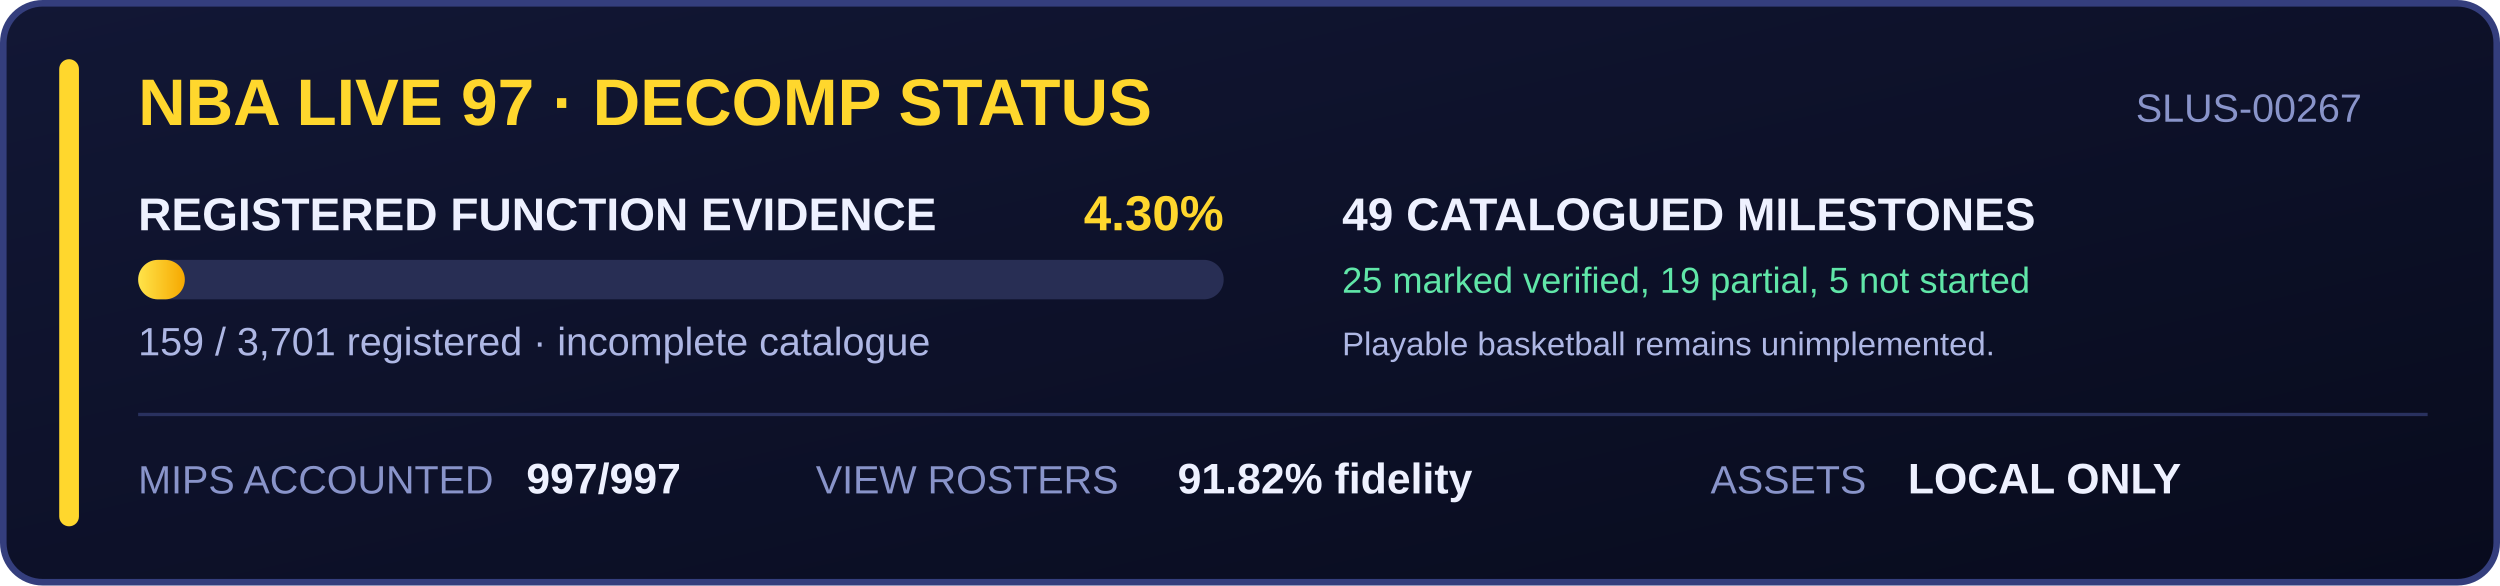
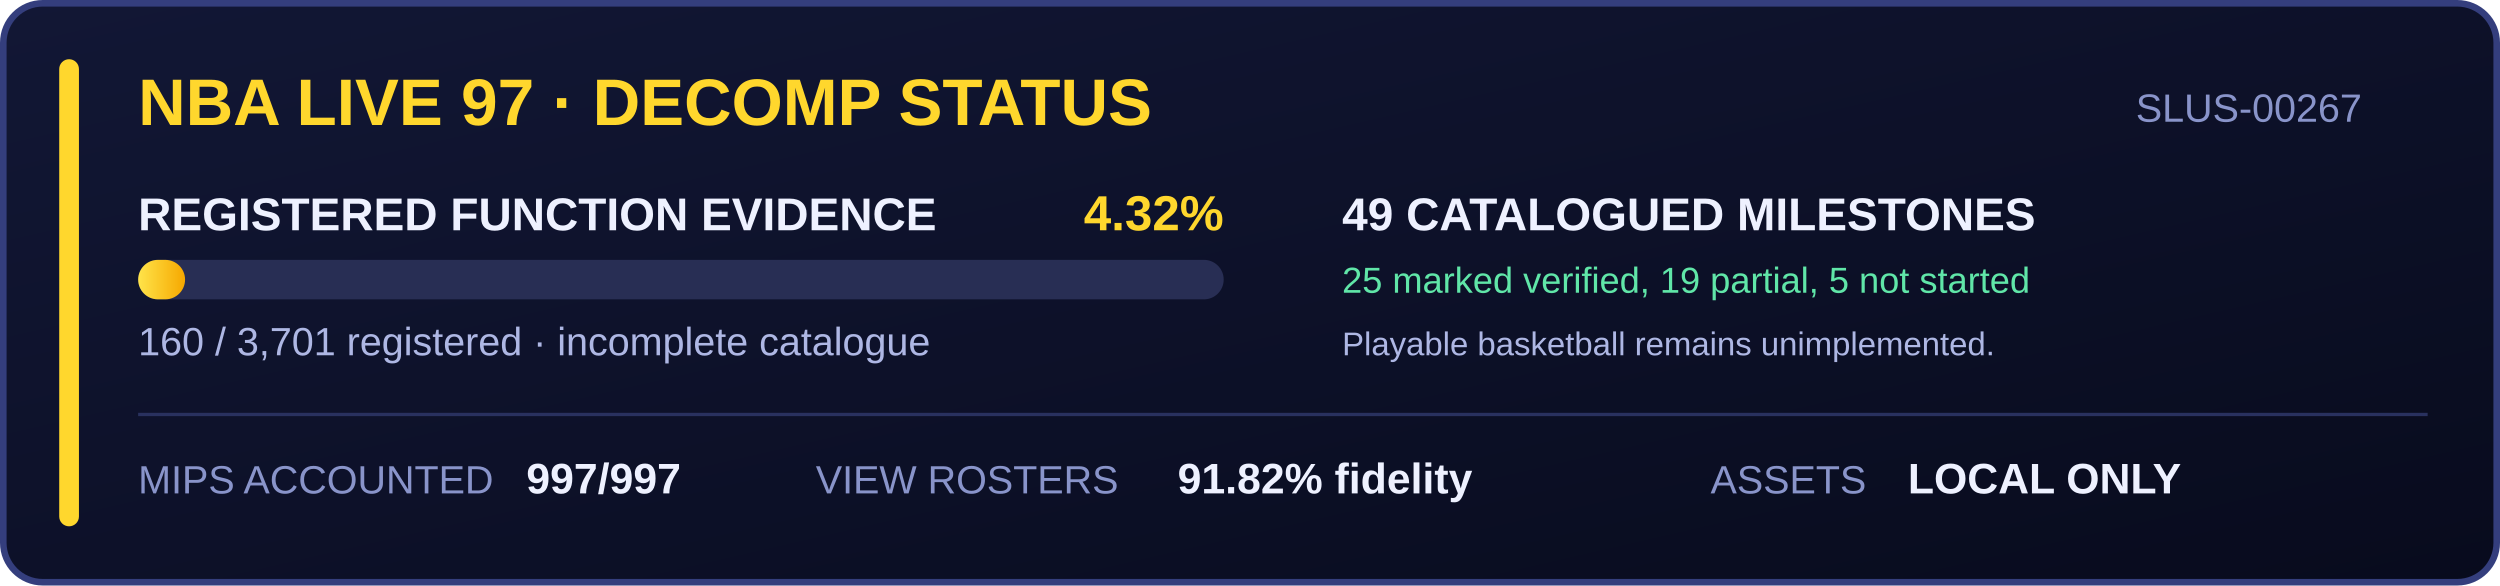
<svg xmlns="http://www.w3.org/2000/svg" width="760" height="178" viewBox="0 0 760 178" role="img" aria-labelledby="title desc">
  <defs>
    <linearGradient id="panel" x1="0" y1="0" x2="1" y2="1">
      <stop stop-color="#121735" />
      <stop offset="1" stop-color="#080b1d" />
    </linearGradient>
    <linearGradient id="gold" x1="0" y1="0" x2="1" y2="0">
      <stop stop-color="#ffe44a" />
      <stop offset="1" stop-color="#f6a800" />
    </linearGradient>
  </defs>
  <rect x="1" y="1" width="758" height="176" rx="12" fill="url(#panel)" stroke="#343e7d" stroke-width="2" />
  <rect x="18" y="18" width="6" height="142" rx="3" fill="#ffd72d" />
  <g font-family="Segoe UI, Arial, sans-serif">
    <text x="42" y="38" fill="#ffd72d" font-size="20" font-weight="700">NBA LIVE 97 · DECOMP STATUS</text>
    <text x="718" y="37" fill="#8994ca" font-size="12" text-anchor="end">SLUS-00267</text>
    <text x="42" y="70" fill="#eef1ff" font-size="14" font-weight="600">REGISTERED FUNCTION EVIDENCE</text>
-     <text x="372" y="70" fill="#ffd72d" font-size="15" font-weight="700" text-anchor="end">4.30%</text>
+     <text x="372" y="70" fill="#ffd72d" font-size="15" font-weight="700" text-anchor="end">4.32%</text>
    <rect x="42" y="79" width="330" height="12" rx="6" fill="#282e54" />
-     <rect x="42" y="79" width="14.19" height="12" rx="6" fill="url(#gold)" />
-     <text x="42" y="108" fill="#aeb7e4" font-size="12">159 / 3,701 registered · incomplete catalogue</text>
+     <rect x="42" y="79" width="14.26" height="12" rx="6" fill="url(#gold)" />
+     <text x="42" y="108" fill="#aeb7e4" font-size="12">160 / 3,701 registered · incomplete catalogue</text>
    <text x="408" y="70" fill="#eef1ff" font-size="14" font-weight="600">49 CATALOGUED MILESTONES</text>
    <text x="408" y="89" fill="#60e6a8" font-size="11">25 marked verified, 19 partial, 5 not started</text>
    <text x="408" y="108" fill="#aeb7e4" font-size="10">Playable basketball remains unimplemented.</text>
    <line x1="42" y1="126" x2="738" y2="126" stroke="#29315f" />
    <text x="42" y="150" fill="#8994ca" font-size="12">MIPS ACCOUNTED</text>
    <text x="160" y="150" fill="#eef1ff" font-size="13" font-weight="700">997/997</text>
    <text x="248" y="150" fill="#8994ca" font-size="12">VIEW ROSTERS</text>
    <text x="358" y="150" fill="#eef1ff" font-size="13" font-weight="700">91.82% fidelity</text>
    <text x="520" y="150" fill="#8994ca" font-size="12">ASSETS</text>
    <text x="580" y="150" fill="#eef1ff" font-size="13" font-weight="700">LOCAL ONLY</text>
  </g>
</svg>
